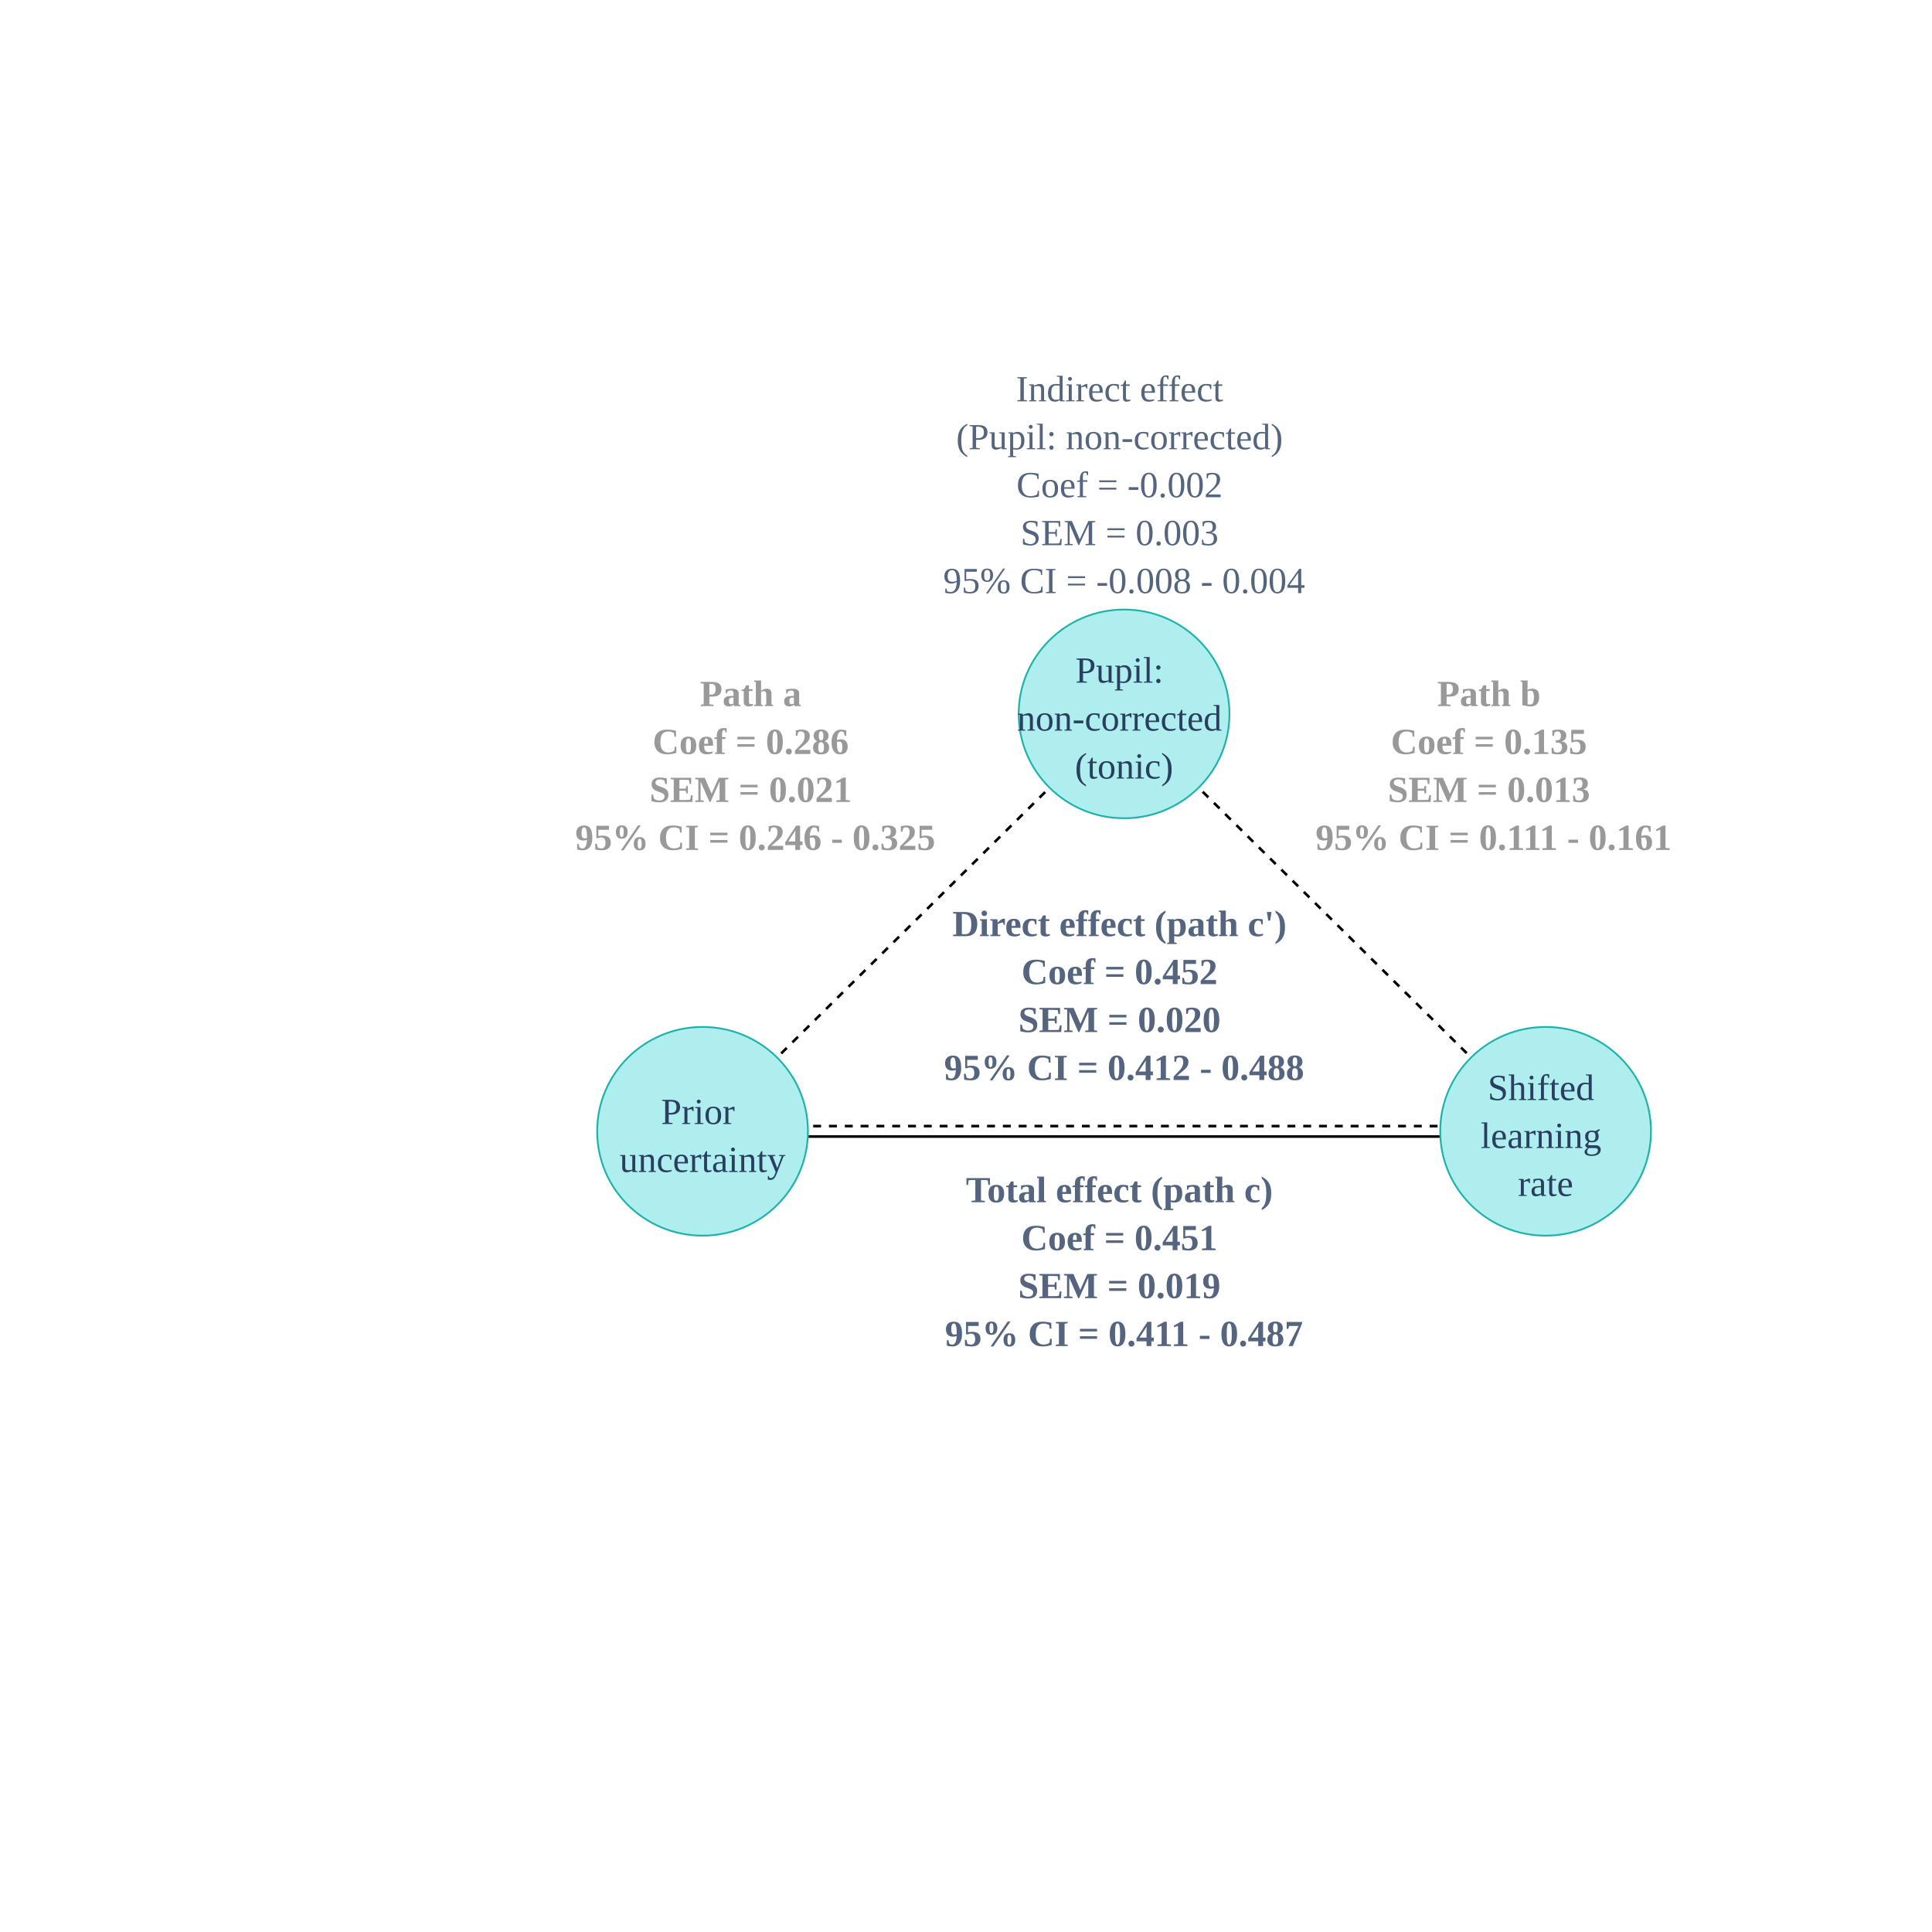
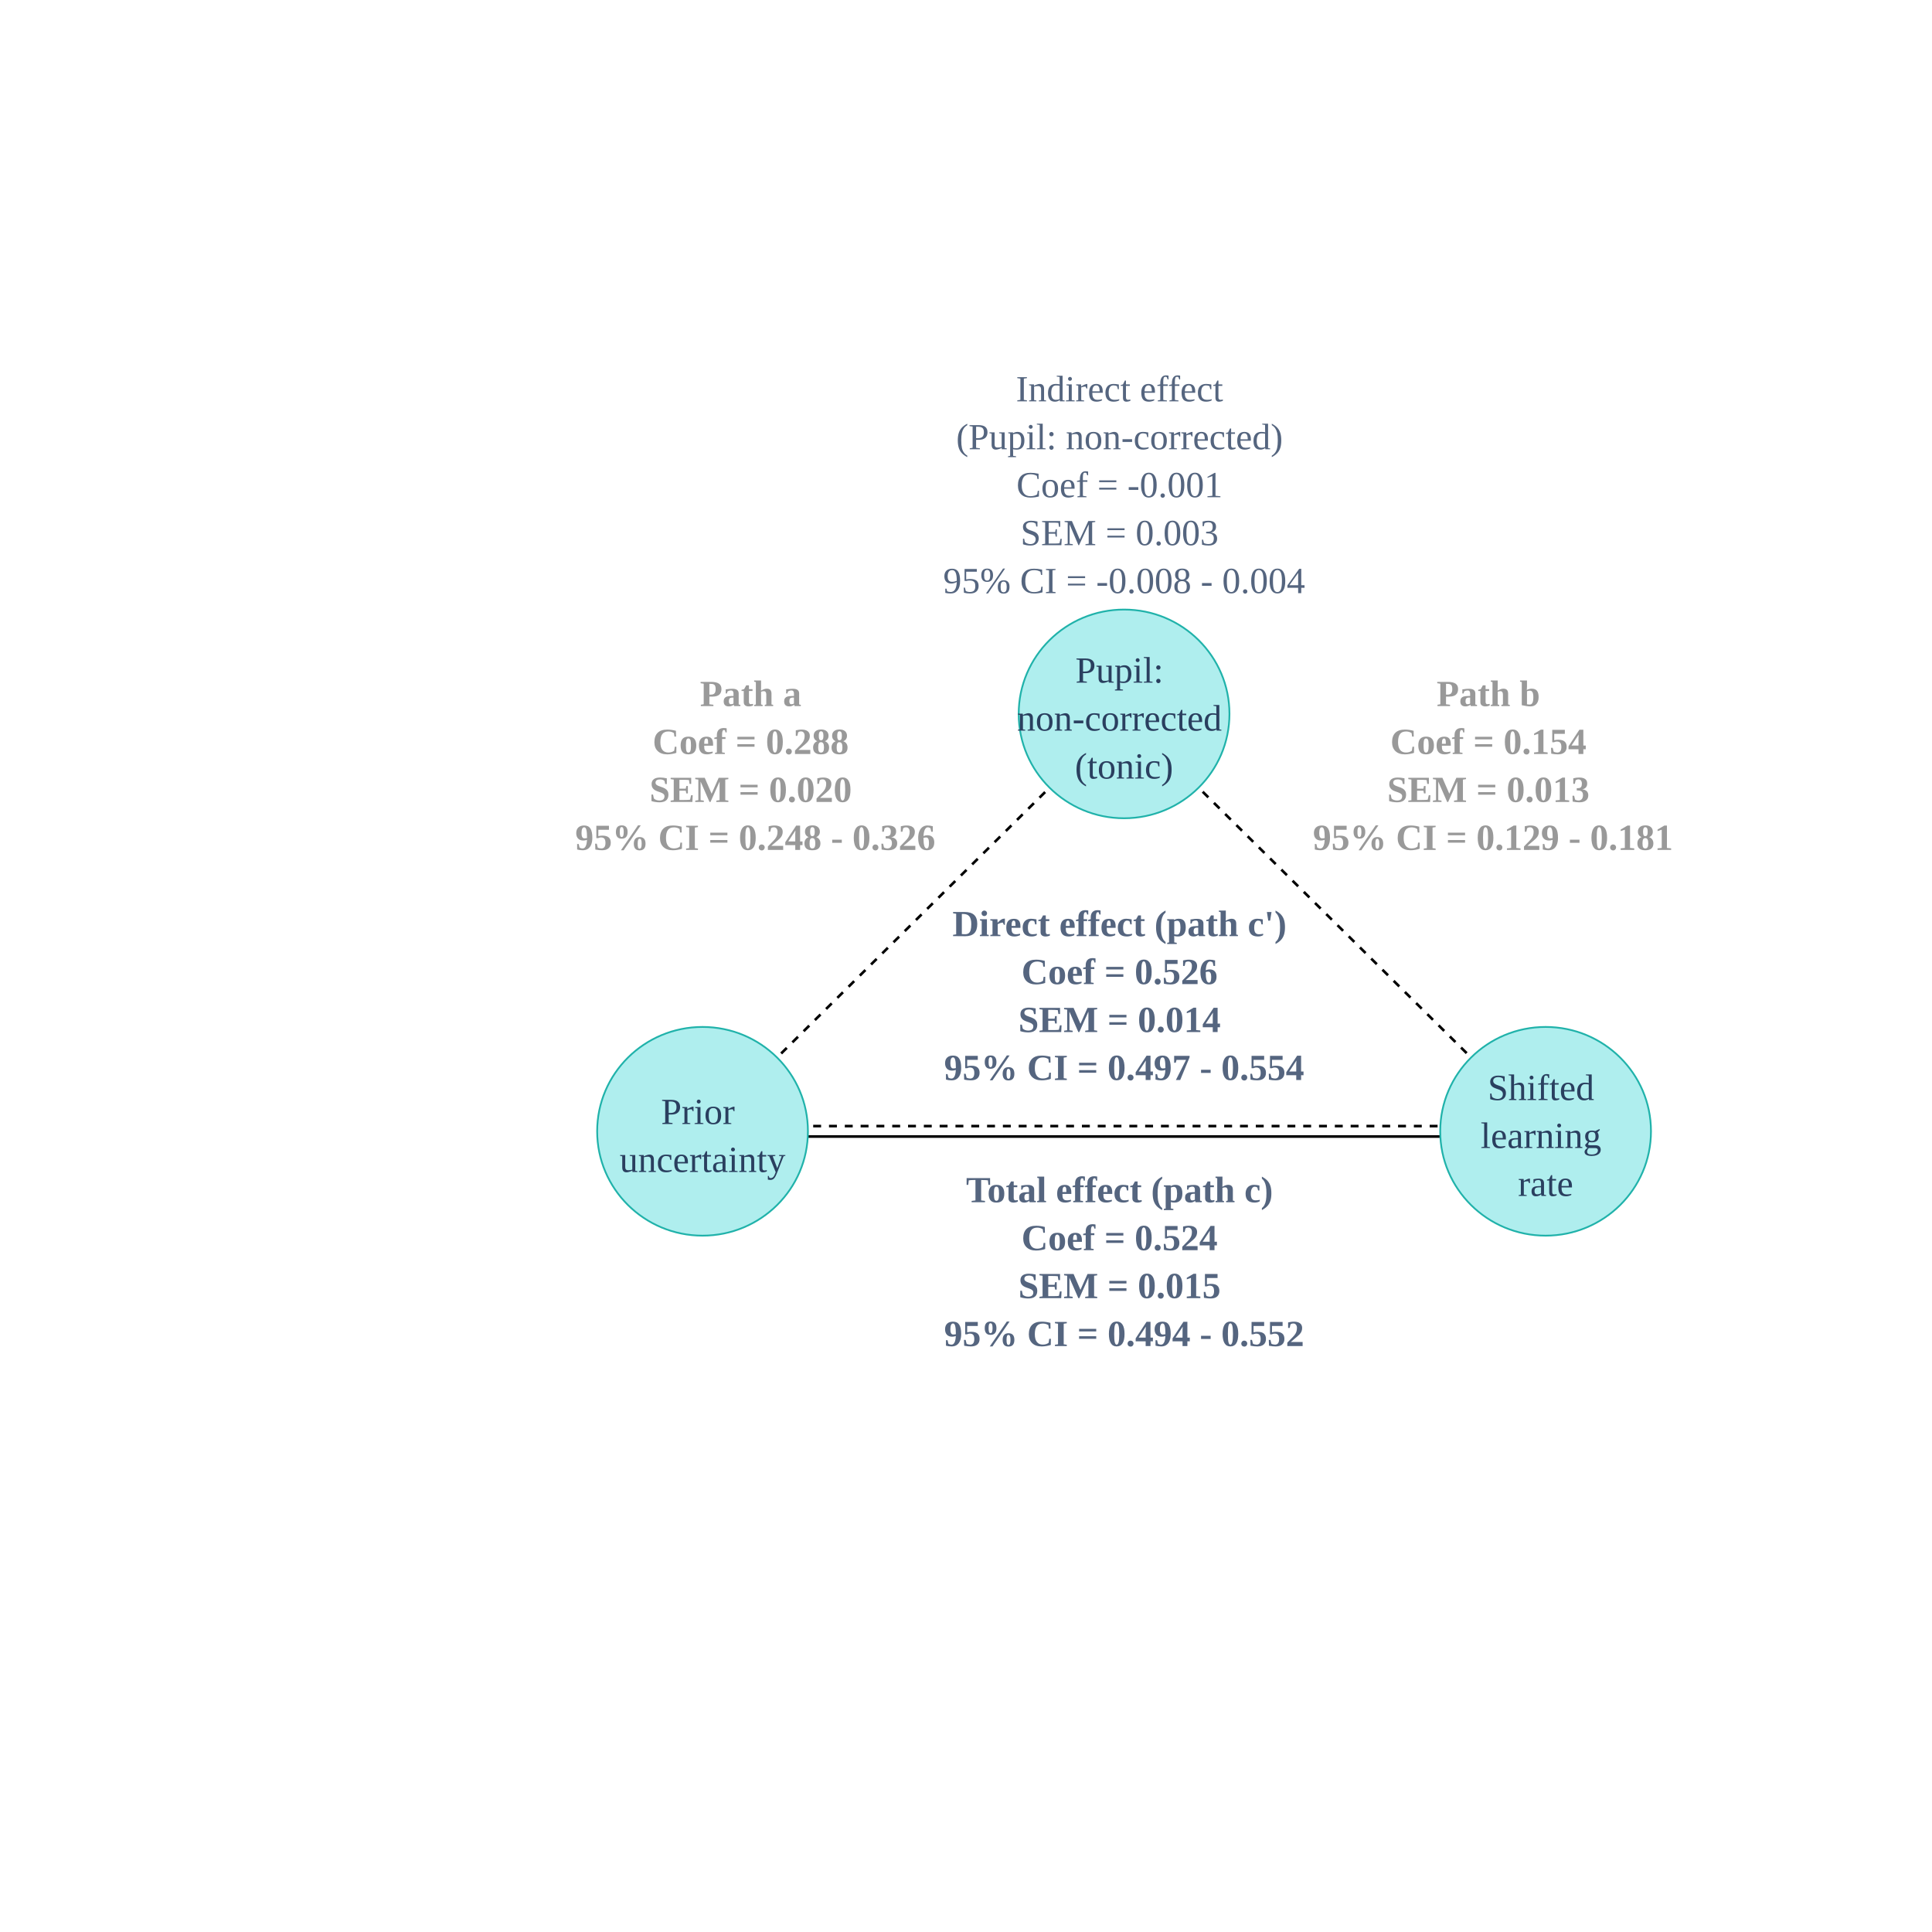
<svg xmlns="http://www.w3.org/2000/svg" class="main-svg" width="2200" height="2200" style="" viewBox="0 0 2200 2200">
  <rect x="0" y="0" width="2200" height="2200" style="fill: rgb(255, 255, 255); fill-opacity: 1;" />
-   <defs id="defs-3d5041">
+   <defs id="defs-c8c9c1">
    <g class="clips">
-       <clipPath id="clip3d5041xyplot" class="plotclip">
+       <clipPath id="clipc8c9c1xyplot" class="plotclip">
        <rect width="2040" height="2020" />
      </clipPath>
-       <clipPath class="axesclip" id="clip3d5041x">
+       <clipPath class="axesclip" id="clipc8c9c1x">
        <rect x="80" y="0" width="2040" height="2200" />
      </clipPath>
-       <clipPath class="axesclip" id="clip3d5041y">
+       <clipPath class="axesclip" id="clipc8c9c1y">
        <rect x="0" y="100" width="2200" height="2020" />
      </clipPath>
-       <clipPath class="axesclip" id="clip3d5041xy">
+       <clipPath class="axesclip" id="clipc8c9c1xy">
        <rect x="80" y="100" width="2040" height="2020" />
      </clipPath>
    </g>
    <g class="gradients" />
    <g class="patterns" />
  </defs>
  <g class="bglayer">
    <rect class="bg" x="80" y="100" width="2040" height="2020" style="fill: rgb(255, 255, 255); fill-opacity: 1; stroke-width: 0;" />
  </g>
  <g class="layer-below">
    <g class="imagelayer" />
    <g class="shapelayer" />
  </g>
  <g class="cartesianlayer">
    <g class="subplot xy">
      <g class="layer-subplot">
        <g class="shapelayer" />
        <g class="imagelayer" />
      </g>
      <g class="minor-gridlayer">
        <g class="x" />
        <g class="y" />
      </g>
      <g class="gridlayer">
        <g class="x">
          <path class="xgrid crisp" transform="translate(200,0)" d="M0,100v2020" style="stroke: rgb(255, 255, 255); stroke-opacity: 1; stroke-width: 1px;" />
          <path class="xgrid crisp" transform="translate(440,0)" d="M0,100v2020" style="stroke: rgb(255, 255, 255); stroke-opacity: 1; stroke-width: 1px;" />
          <path class="xgrid crisp" transform="translate(920,0)" d="M0,100v2020" style="stroke: rgb(255, 255, 255); stroke-opacity: 1; stroke-width: 1px;" />
          <path class="xgrid crisp" transform="translate(1160,0)" d="M0,100v2020" style="stroke: rgb(255, 255, 255); stroke-opacity: 1; stroke-width: 1px;" />
          <path class="xgrid crisp" transform="translate(1400,0)" d="M0,100v2020" style="stroke: rgb(255, 255, 255); stroke-opacity: 1; stroke-width: 1px;" />
          <path class="xgrid crisp" transform="translate(1640,0)" d="M0,100v2020" style="stroke: rgb(255, 255, 255); stroke-opacity: 1; stroke-width: 1px;" />
          <path class="xgrid crisp" transform="translate(1880,0)" d="M0,100v2020" style="stroke: rgb(255, 255, 255); stroke-opacity: 1; stroke-width: 1px;" />
        </g>
        <g class="y">
          <path class="ygrid crisp" transform="translate(0,2001.18)" d="M80,0h2040" style="stroke: rgb(255, 255, 255); stroke-opacity: 1; stroke-width: 1px;" />
          <path class="ygrid crisp" transform="translate(0,1763.53)" d="M80,0h2040" style="stroke: rgb(255, 255, 255); stroke-opacity: 1; stroke-width: 1px;" />
          <path class="ygrid crisp" transform="translate(0,1288.24)" d="M80,0h2040" style="stroke: rgb(255, 255, 255); stroke-opacity: 1; stroke-width: 1px;" />
          <path class="ygrid crisp" transform="translate(0,1050.59)" d="M80,0h2040" style="stroke: rgb(255, 255, 255); stroke-opacity: 1; stroke-width: 1px;" />
          <path class="ygrid crisp" transform="translate(0,812.94)" d="M80,0h2040" style="stroke: rgb(255, 255, 255); stroke-opacity: 1; stroke-width: 1px;" />
          <path class="ygrid crisp" transform="translate(0,575.29)" d="M80,0h2040" style="stroke: rgb(255, 255, 255); stroke-opacity: 1; stroke-width: 1px;" />
          <path class="ygrid crisp" transform="translate(0,337.65)" d="M80,0h2040" style="stroke: rgb(255, 255, 255); stroke-opacity: 1; stroke-width: 1px;" />
        </g>
      </g>
      <g class="zerolinelayer">
        <path class="xzl zl crisp" transform="translate(680,0)" d="M0,100v2020" style="stroke: rgb(255, 255, 255); stroke-opacity: 1; stroke-width: 2px;" />
        <path class="yzl zl crisp" transform="translate(0,1525.88)" d="M80,0h2040" style="stroke: rgb(255, 255, 255); stroke-opacity: 1; stroke-width: 2px;" />
      </g>
      <g class="layer-between">
        <g class="shapelayer" />
        <g class="imagelayer" />
      </g>
      <path class="xlines-below" />
      <path class="ylines-below" />
      <g class="overlines-below" />
      <g class="xaxislayer-below" />
      <g class="yaxislayer-below" />
      <g class="overaxes-below" />
      <g class="overplot">
-         <g class="xy" transform="translate(80,100)" clip-path="url(#clip3d5041xyplot)" />
+         <g class="xy" transform="translate(80,100)" clip-path="url(#clipc8c9c1xyplot)" />
      </g>
      <path class="xlines-above crisp" d="M0,0" style="fill: none;" />
      <path class="ylines-above crisp" d="M0,0" style="fill: none;" />
      <g class="overlines-above" />
      <g class="xaxislayer-above" />
      <g class="yaxislayer-above" />
      <g class="overaxes-above" />
    </g>
  </g>
  <g class="polarlayer" />
  <g class="smithlayer" />
  <g class="ternarylayer" />
  <g class="geolayer" />
  <g class="funnelarealayer" />
  <g class="pielayer" />
  <g class="iciclelayer" />
  <g class="treemaplayer" />
  <g class="sunburstlayer" />
  <g class="glimages" />
-   <defs id="topdefs-3d5041">
+   <defs id="topdefs-c8c9c1">
    <g class="clips" />
  </defs>
  <g class="layer-above">
    <g class="imagelayer" />
    <g class="shapelayer">
-       <g class="shape-group" data-index="0" clip-path="url(#clip3d5041xy)">
+       <g class="shape-group" data-index="0" clip-path="url(#clipc8c9c1xy)">
        <path data-index="0" fill-rule="evenodd" d="M800,1288.24L1280,812.94" style="opacity: 1; stroke: rgb(0, 0, 0); stroke-opacity: 1; fill: rgb(0, 0, 0); fill-opacity: 0; stroke-dasharray: 9px, 9px; stroke-width: 3px;" />
      </g>
-       <g class="shape-group" data-index="1" clip-path="url(#clip3d5041xy)">
+       <g class="shape-group" data-index="1" clip-path="url(#clipc8c9c1xy)">
        <path data-index="1" fill-rule="evenodd" d="M1280,812.94L1760,1288.24" style="opacity: 1; stroke: rgb(0, 0, 0); stroke-opacity: 1; fill: rgb(0, 0, 0); fill-opacity: 0; stroke-dasharray: 9px, 9px; stroke-width: 3px;" />
      </g>
-       <g class="shape-group" data-index="2" clip-path="url(#clip3d5041xy)">
+       <g class="shape-group" data-index="2" clip-path="url(#clipc8c9c1xy)">
        <path data-index="2" fill-rule="evenodd" d="M800,1282.29L1760,1282.29" style="opacity: 1; stroke: rgb(0, 0, 0); stroke-opacity: 1; fill: rgb(0, 0, 0); fill-opacity: 0; stroke-dasharray: 9px, 9px; stroke-width: 3px;" />
      </g>
-       <g class="shape-group" data-index="3" clip-path="url(#clip3d5041xy)">
+       <g class="shape-group" data-index="3" clip-path="url(#clipc8c9c1xy)">
        <path data-index="3" fill-rule="evenodd" d="M800,1294.18L1760,1294.18" style="opacity: 1; stroke: rgb(0, 0, 0); stroke-opacity: 1; fill: rgb(0, 0, 0); fill-opacity: 0; stroke-width: 3px;" />
      </g>
-       <g class="shape-group" data-index="4" clip-path="url(#clip3d5041xy)">
+       <g class="shape-group" data-index="4" clip-path="url(#clipc8c9c1xy)">
        <path data-index="4" fill-rule="evenodd" d="M920,1288.235A120,118.825 0 1,1 800,1169.41A120,118.825 0 0,1 920,1288.235Z" style="opacity: 1; stroke: rgb(32, 178, 170); stroke-opacity: 1; fill: rgb(175, 238, 238); fill-opacity: 1; stroke-width: 2px;" />
        <g data-index="4" class="shape-label">
          <text data-notex="1" class="shape-label-text" x="800" y="1279.93" style="font-family: 'Times New Roman'; font-size: 42px; fill: rgb(42, 63, 95); fill-opacity: 1; white-space: pre;" text-anchor="middle" transform="rotate(0,800,1279.93)">
            <tspan class="line" dy="0em" x="800" y="1279.93">Prior </tspan>
            <tspan class="line" dy="1.3em" x="800" y="1279.93">uncertainty</tspan>
          </text>
        </g>
      </g>
-       <g class="shape-group" data-index="5" clip-path="url(#clip3d5041xy)">
+       <g class="shape-group" data-index="5" clip-path="url(#clipc8c9c1xy)">
        <path data-index="5" fill-rule="evenodd" d="M1880,1288.235A120,118.825 0 1,1 1760,1169.41A120,118.825 0 0,1 1880,1288.235Z" style="opacity: 1; stroke: rgb(32, 178, 170); stroke-opacity: 1; fill: rgb(175, 238, 238); fill-opacity: 1; stroke-width: 2px;" />
        <g data-index="5" class="shape-label">
          <text data-notex="1" class="shape-label-text" x="1760" y="1252.633" style="font-family: 'Times New Roman'; font-size: 42px; fill: rgb(42, 63, 95); fill-opacity: 1; white-space: pre;" text-anchor="middle" transform="rotate(0,1760,1252.633)">
            <tspan class="line" dy="0em" x="1760" y="1252.633">Shifted </tspan>
            <tspan class="line" dy="1.3em" x="1760" y="1252.633">learning </tspan>
            <tspan class="line" dy="2.6em" x="1760" y="1252.633">rate</tspan>
          </text>
        </g>
      </g>
-       <g class="shape-group" data-index="6" clip-path="url(#clip3d5041xy)">
+       <g class="shape-group" data-index="6" clip-path="url(#clipc8c9c1xy)">
        <path data-index="6" fill-rule="evenodd" d="M1400,812.94A120,118.82 0 1,1 1280,694.12A120,118.82 0 0,1 1400,812.94Z" style="opacity: 1; stroke: rgb(32, 178, 170); stroke-opacity: 1; fill: rgb(175, 238, 238); fill-opacity: 1; stroke-width: 2px;" />
        <g data-index="6" class="shape-label">
          <text data-notex="1" class="shape-label-text" x="1280" y="777.338" style="font-family: 'Times New Roman'; font-size: 42px; fill: rgb(42, 63, 95); fill-opacity: 1; white-space: pre;" text-anchor="middle" transform="rotate(0,1280,777.3384)">
            <tspan class="line" dy="0em" x="1280" y="777.338">Pupil:</tspan>
            <tspan class="line" dy="1.3em" x="1280" y="777.338">non-corrected</tspan>
            <tspan class="line" dy="2.6em" x="1280" y="777.338">(tonic)</tspan>
          </text>
        </g>
      </g>
    </g>
  </g>
  <g class="infolayer">
    <g class="g-gtitle" />
    <g class="g-xtitle" />
    <g class="g-ytitle" />
    <g class="annotation" data-index="0" style="opacity: 0.8;">
      <g class="annotation-text-g" transform="rotate(0,1280,1436.76)">
-         <g class="cursor-pointer" transform="translate(1071,1327)">
-           <rect class="bg" x="0.5" y="0.5" width="417" height="219" style="stroke-width: 1px; stroke: rgb(255, 255, 255); stroke-opacity: 1; fill: rgb(255, 255, 255); fill-opacity: 1;" />
-           <text class="annotation-text" text-anchor="middle" x="208.891" y="42" style="font-family: 'Times New Roman'; font-size: 42px; fill: rgb(42, 63, 95); fill-opacity: 1; white-space: pre;">
-             <tspan class="line" dy="0em" x="208.891" y="42">
+         <g class="cursor-pointer" transform="translate(1070,1327)">
+           <rect class="bg" x="0.5" y="0.5" width="419" height="219" style="stroke-width: 1px; stroke: rgb(255, 255, 255); stroke-opacity: 1; fill: rgb(255, 255, 255); fill-opacity: 1;" />
+           <text class="annotation-text" text-anchor="middle" x="210.062" y="42" style="font-family: 'Times New Roman'; font-size: 42px; fill: rgb(42, 63, 95); fill-opacity: 1; white-space: pre;">
+             <tspan class="line" dy="0em" x="210.062" y="42">
              <tspan style="font-weight:bold">Total effect (path c)</tspan>
            </tspan>
-             <tspan class="line" dy="1.3em" x="208.891" y="42">
-               <tspan style="font-weight:bold">Coef = 0.451</tspan>
-             </tspan>
-             <tspan class="line" dy="2.6em" x="208.891" y="42">
-               <tspan style="font-weight:bold">SEM = 0.019</tspan>
-             </tspan>
-             <tspan class="line" dy="3.9em" x="208.891" y="42">
-               <tspan style="font-weight:bold">95% CI = 0.411 - 0.487</tspan>
+             <tspan class="line" dy="1.3em" x="210.062" y="42">
+               <tspan style="font-weight:bold">Coef = 0.524</tspan>
+             </tspan>
+             <tspan class="line" dy="2.6em" x="210.062" y="42">
+               <tspan style="font-weight:bold">SEM = 0.015</tspan>
+             </tspan>
+             <tspan class="line" dy="3.9em" x="210.062" y="42">
+               <tspan style="font-weight:bold">95% CI = 0.494 - 0.552</tspan>
            </tspan>
          </text>
        </g>
      </g>
    </g>
    <g class="annotation" data-index="1" style="opacity: 0.8;">
      <g class="annotation-text-g" transform="rotate(0,1280,1133.76)">
        <g class="cursor-pointer" transform="translate(1070,1024)">
          <rect class="bg" x="0.5" y="0.5" width="419" height="219" style="stroke-width: 1px; stroke: rgb(255, 255, 255); stroke-opacity: 1; fill: rgb(255, 255, 255); fill-opacity: 1;" />
          <text class="annotation-text" text-anchor="middle" x="210.062" y="42" style="font-family: 'Times New Roman'; font-size: 42px; fill: rgb(42, 63, 95); fill-opacity: 1; white-space: pre;">
            <tspan class="line" dy="0em" x="210.062" y="42">
              <tspan style="font-weight:bold">Direct effect (path c')</tspan>
            </tspan>
            <tspan class="line" dy="1.3em" x="210.062" y="42">
-               <tspan style="font-weight:bold">Coef = 0.452</tspan>
-             </tspan>
-             <tspan class="line" dy="2.6em" x="210.062" y="42">
-               <tspan style="font-weight:bold">SEM = 0.020</tspan>
-             </tspan>
-             <tspan class="line" dy="3.9em" x="210.062" y="42">
-               <tspan style="font-weight:bold">95% CI = 0.412 - 0.488</tspan>
+               <tspan style="font-weight:bold">Coef = 0.526</tspan>
+             </tspan>
+             <tspan class="line" dy="2.6em" x="210.062" y="42">
+               <tspan style="font-weight:bold">SEM = 0.014</tspan>
+             </tspan>
+             <tspan class="line" dy="3.9em" x="210.062" y="42">
+               <tspan style="font-weight:bold">95% CI = 0.497 - 0.554</tspan>
            </tspan>
          </text>
        </g>
      </g>
    </g>
    <g class="annotation" data-index="2" style="opacity: 0.8;">
      <g class="annotation-text-g" transform="rotate(0,1280,551.53)">
        <g class="cursor-pointer" transform="translate(1069,415)">
          <rect class="bg" x="0.5" y="0.5" width="421" height="273" style="stroke-width: 1px; stroke: rgb(255, 255, 255); stroke-opacity: 1; fill: rgb(255, 255, 255); fill-opacity: 1;" />
          <text class="annotation-text" text-anchor="middle" x="211.078" y="42" style="font-family: 'Times New Roman'; font-size: 42px; fill: rgb(42, 63, 95); fill-opacity: 1; white-space: pre;">
            <tspan class="line" dy="0em" x="211.078" y="42">Indirect effect </tspan>
            <tspan class="line" dy="1.3em" x="211.078" y="42">(Pupil: non-corrected)</tspan>
-             <tspan class="line" dy="2.6em" x="211.078" y="42">Coef = -0.002</tspan>
+             <tspan class="line" dy="2.6em" x="211.078" y="42">Coef = -0.001</tspan>
            <tspan class="line" dy="3.9em" x="211.078" y="42">SEM = 0.003</tspan>
            <tspan class="line" dy="5.2em" x="211.078" y="42">95% CI = -0.008 - 0.004</tspan>
          </text>
        </g>
      </g>
    </g>
    <g class="annotation" data-index="3" style="opacity: 0.8;">
      <g class="annotation-text-g" transform="rotate(0,860,872.35)">
        <g class="cursor-pointer" transform="translate(650,762)">
          <rect class="bg" x="0.5" y="0.5" width="419" height="219" style="stroke-width: 1px; stroke: rgb(255, 255, 255); stroke-opacity: 1; fill: rgb(255, 255, 255); fill-opacity: 1;" />
          <text class="annotation-text" text-anchor="middle" x="210.062" y="42" style="font-family: 'Times New Roman'; font-size: 42px; fill: rgb(128, 128, 128); fill-opacity: 1; white-space: pre;">
            <tspan class="line" dy="0em" x="210.062" y="42">
              <tspan style="font-weight:bold">Path a</tspan>
            </tspan>
            <tspan class="line" dy="1.3em" x="210.062" y="42">
-               <tspan style="font-weight:bold">Coef = 0.286</tspan>
-             </tspan>
-             <tspan class="line" dy="2.6em" x="210.062" y="42">
-               <tspan style="font-weight:bold">SEM = 0.021</tspan>
-             </tspan>
-             <tspan class="line" dy="3.9em" x="210.062" y="42">
-               <tspan style="font-weight:bold">95% CI = 0.246 - 0.325</tspan>
+               <tspan style="font-weight:bold">Coef = 0.288</tspan>
+             </tspan>
+             <tspan class="line" dy="2.6em" x="210.062" y="42">
+               <tspan style="font-weight:bold">SEM = 0.020</tspan>
+             </tspan>
+             <tspan class="line" dy="3.9em" x="210.062" y="42">
+               <tspan style="font-weight:bold">95% CI = 0.248 - 0.326</tspan>
            </tspan>
          </text>
        </g>
      </g>
    </g>
    <g class="annotation" data-index="4" style="opacity: 0.8;">
      <g class="annotation-text-g" transform="rotate(0,1700,872.35)">
-         <g class="cursor-pointer" transform="translate(1493,762)">
-           <rect class="bg" x="0.5" y="0.5" width="414" height="219" style="stroke-width: 1px; stroke: rgb(255, 255, 255); stroke-opacity: 1; fill: rgb(255, 255, 255); fill-opacity: 1;" />
-           <text class="annotation-text" text-anchor="middle" x="207.734" y="42" style="font-family: 'Times New Roman'; font-size: 42px; fill: rgb(128, 128, 128); fill-opacity: 1; white-space: pre;">
-             <tspan class="line" dy="0em" x="207.734" y="42">
+         <g class="cursor-pointer" transform="translate(1490,762)">
+           <rect class="bg" x="0.5" y="0.5" width="419" height="219" style="stroke-width: 1px; stroke: rgb(255, 255, 255); stroke-opacity: 1; fill: rgb(255, 255, 255); fill-opacity: 1;" />
+           <text class="annotation-text" text-anchor="middle" x="210.062" y="42" style="font-family: 'Times New Roman'; font-size: 42px; fill: rgb(128, 128, 128); fill-opacity: 1; white-space: pre;">
+             <tspan class="line" dy="0em" x="210.062" y="42">
              <tspan style="font-weight:bold">Path b</tspan>
            </tspan>
-             <tspan class="line" dy="1.3em" x="207.734" y="42">
-               <tspan style="font-weight:bold">Coef = 0.135</tspan>
-             </tspan>
-             <tspan class="line" dy="2.6em" x="207.734" y="42">
+             <tspan class="line" dy="1.3em" x="210.062" y="42">
+               <tspan style="font-weight:bold">Coef = 0.154</tspan>
+             </tspan>
+             <tspan class="line" dy="2.6em" x="210.062" y="42">
              <tspan style="font-weight:bold">SEM = 0.013</tspan>
            </tspan>
-             <tspan class="line" dy="3.9em" x="207.734" y="42">
-               <tspan style="font-weight:bold">95% CI = 0.111 - 0.161</tspan>
+             <tspan class="line" dy="3.9em" x="210.062" y="42">
+               <tspan style="font-weight:bold">95% CI = 0.129 - 0.181</tspan>
            </tspan>
          </text>
        </g>
      </g>
    </g>
  </g>
</svg>
